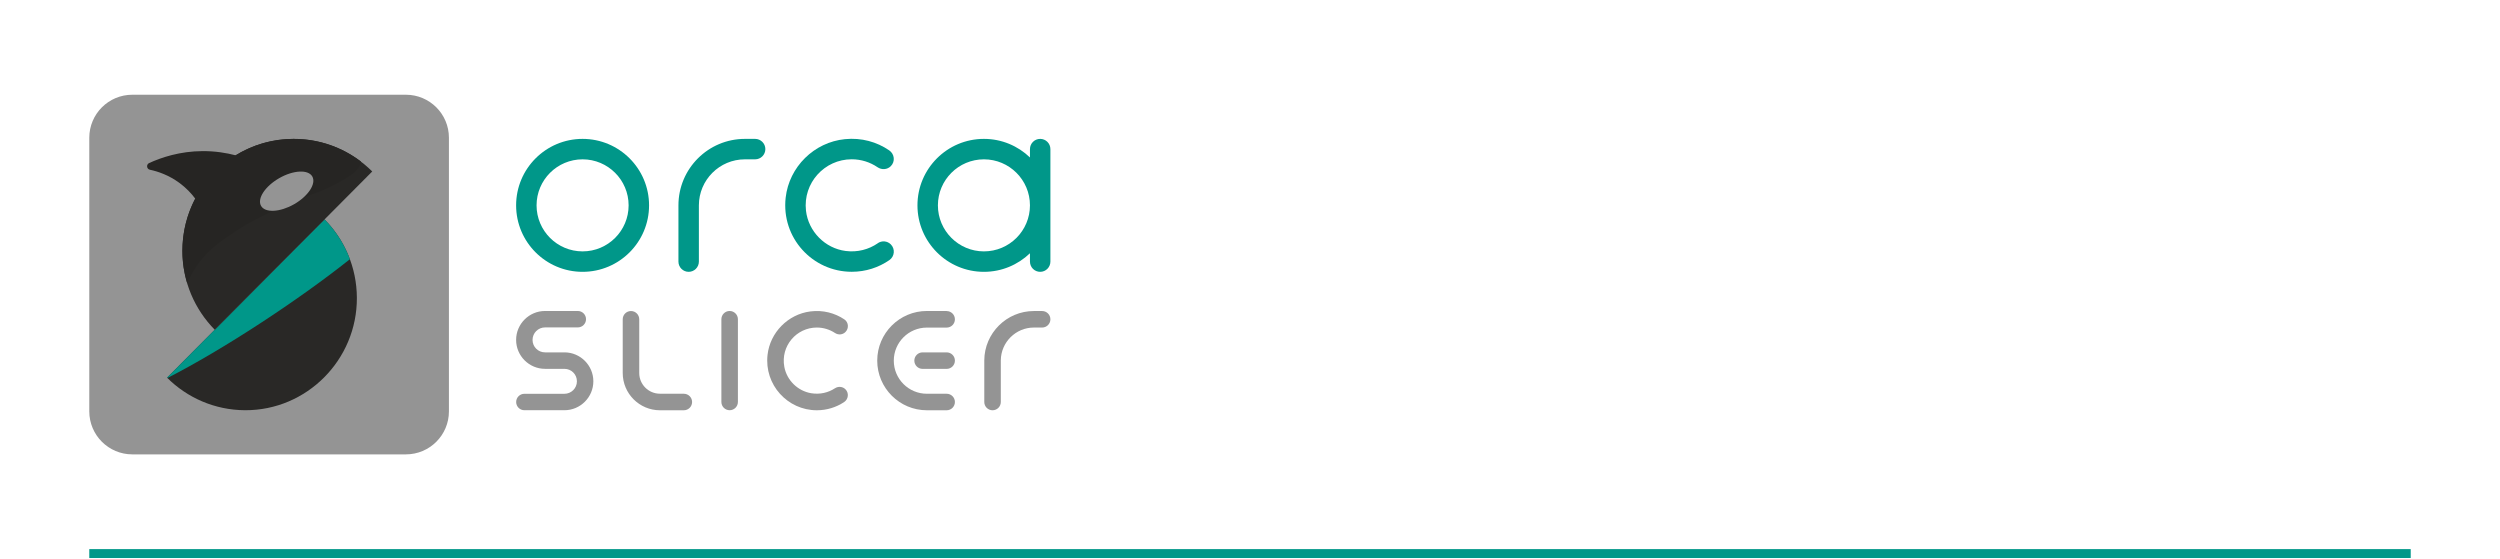
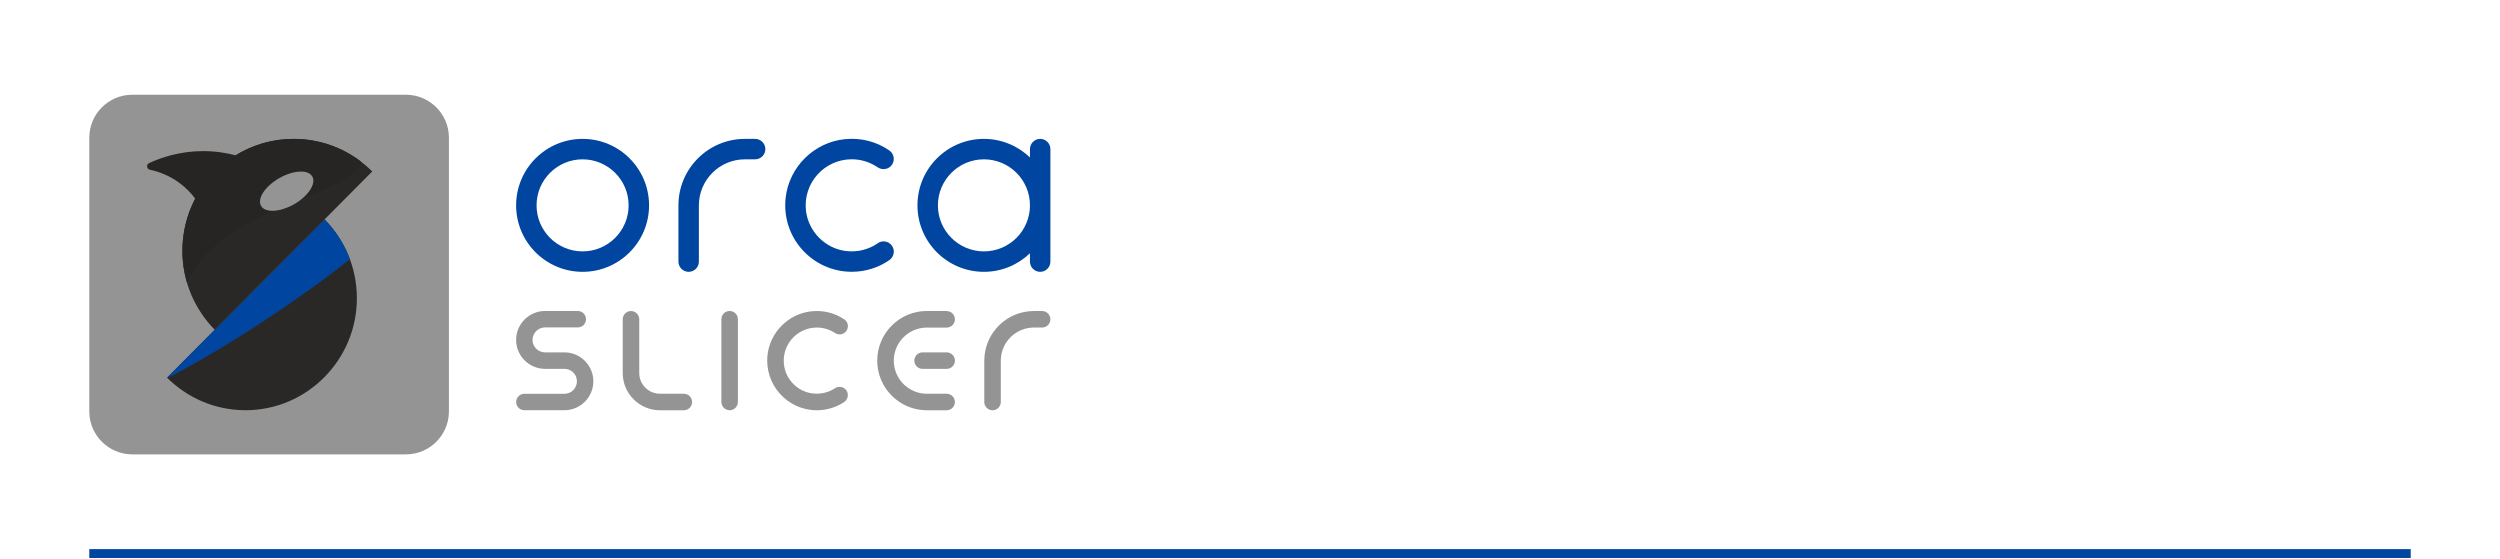
<svg xmlns="http://www.w3.org/2000/svg" id="a" width="560" height="125" viewBox="0 0 560 125">
-   <rect id="b" x="20" y="123" width="520" height="2" style="fill:#009789;" />
+   <rect id="b" x="20" y="123" width="520" height="2" style="fill:#0046a1;" />
  <g id="c">
    <rect id="d" x="20" y="21.22" width="80.56" height="80.56" rx="9.64" ry="9.64" style="fill:#949494;" />
  </g>
  <g id="e">
    <path id="f" d="M37.42,84.6c4.49,4.48,10.66,7.26,17.48,7.29,13.8.06,25.1-11.3,25.04-25.18-.03-6.86-2.79-13.06-7.25-17.57l-35.27,35.46Z" style="fill:#292826;" />
  </g>
  <g id="g">
-     <path id="h" d="M72.69,49.14l-35.27,35.46s.05.05.08.07c12.36-6.3,29.28-17.38,40.88-26.61-1.25-3.38-3.21-6.42-5.69-8.93" style="fill:#009789;" />
+     <path id="h" d="M72.69,49.14l-35.27,35.46s.05.05.08.07c12.36-6.3,29.28-17.38,40.88-26.61-1.25-3.38-3.21-6.42-5.69-8.93" style="fill:#0046a1;" />
  </g>
  <g id="i">
    <path id="j" d="M65.8,31.11c-13.77,0-24.94,11.23-24.94,25.08,0,6.9,2.77,13.14,7.25,17.68l35.27-35.46c-4.51-4.5-10.72-7.29-17.58-7.29" style="fill:#292826;" />
  </g>
  <g id="k">
    <path id="l" d="M65.8,31.11c-4.77,0-9.23,1.35-13.02,3.68-2.03-.53-4.55-.96-7.44-.94-5.04.03-9.14,1.4-11.93,2.67-.69.32-.58,1.34.16,1.5,1.83.39,4.25,1.2,6.64,2.97,1.51,1.11,2.66,2.35,3.52,3.5-1.83,3.49-2.87,7.47-2.87,11.69,0,2.52.37,4.95,1.06,7.25,1.05-2.34,2.16-3.9,2.52-4.39,2.29-3.15,4.71-4.79,8.29-7.2,2.64-1.78,6.3-3.87,16.82-8.2,0,0,3.29-.93,7.7-3.55,1.76-1.05,3.1-2.03,3.52-3.58.03-.11.06-.22.08-.32-4.18-3.19-9.4-5.08-15.05-5.08" style="fill:#262523;" />
  </g>
  <g id="m">
    <path id="n" d="M69.96,39.54c.91,1.62-.92,4.4-4.09,6.21-3.17,1.81-6.49,1.97-7.4.36-.91-1.62.92-4.4,4.09-6.21,3.17-1.81,6.49-1.97,7.4-.36" style="fill:#949494;" />
  </g>
  <path d="M163.44,69.66c-1.02,0-1.85.83-1.85,1.85v18.53c0,1.02.83,1.85,1.85,1.85s1.85-.83,1.85-1.85v-18.53c0-1.02-.83-1.85-1.85-1.85Z" style="fill:#949494;" />
  <path d="M212.05,69.66h-4.43c-6.13,0-11.12,4.99-11.12,11.12s4.99,11.12,11.12,11.12h4.43c1.02,0,1.85-.83,1.85-1.85s-.83-1.85-1.85-1.85h-4.43c-4.09,0-7.41-3.32-7.41-7.41s3.32-7.41,7.41-7.41h4.43c1.02,0,1.85-.83,1.85-1.85s-.83-1.85-1.85-1.85Z" style="fill:#949494;" />
  <path d="M212.05,78.93h-5.39c-1.02,0-1.85.83-1.85,1.85s.83,1.85,1.85,1.85h5.39c1.02,0,1.85-.83,1.85-1.85s-.83-1.85-1.85-1.85Z" style="fill:#949494;" />
  <path d="M126.43,91.89h-8.97c-1.02,0-1.84-.83-1.84-1.84s.82-1.84,1.84-1.84h8.97c1.54,0,2.8-1.25,2.8-2.8s-1.25-2.79-2.8-2.79h-4.34c-3.57,0-6.48-2.91-6.48-6.48s2.91-6.48,6.48-6.48h7.34c1.02,0,1.84.83,1.84,1.84s-.82,1.84-1.84,1.84h-7.34c-1.54,0-2.8,1.25-2.8,2.8s1.25,2.79,2.8,2.79h4.34c3.57,0,6.48,2.91,6.48,6.48s-2.91,6.48-6.48,6.48Z" style="fill:#949494;" />
  <path d="M187.05,86.96c-1.5.99-3.37,1.45-5.36,1.12-3.01-.51-5.44-2.9-6-5.89-.87-4.7,2.73-8.82,7.28-8.82,1.5,0,2.9.45,4.07,1.22.74.49,1.72.41,2.34-.22h0c.82-.82.71-2.19-.25-2.83-2.13-1.43-4.79-2.14-7.61-1.78-5.01.64-9.03,4.72-9.59,9.73-.76,6.7,4.49,12.41,11.04,12.41,2.25,0,4.34-.67,6.09-1.82.99-.65,1.16-2.04.32-2.88h0c-.63-.63-1.6-.71-2.34-.23Z" style="fill:#949494;" />
  <path d="M153.17,88.19h-5.35c-2.55,0-4.63-2.08-4.63-4.63v-12.04c0-1.02-.83-1.85-1.85-1.85s-1.85.83-1.85,1.85v12.04c0,4.6,3.74,8.34,8.34,8.34h5.35c1.02,0,1.85-.83,1.85-1.85s-.83-1.85-1.85-1.85Z" style="fill:#949494;" />
  <path d="M233.44,73.37h-1.85c-4.06,0-7.37,3.29-7.41,7.35v9.33c0,1.02-.83,1.85-1.85,1.85s-1.85-.83-1.85-1.85v-9.33c.04-6.1,5.01-11.05,11.11-11.05h1.85c1.02,0,1.85.83,1.85,1.85s-.83,1.85-1.85,1.85Z" style="fill:#949494;" />
-   <path d="M130.5,35.69c5.68,0,10.31,4.62,10.31,10.31s-4.62,10.31-10.31,10.31-10.31-4.62-10.31-10.31,4.62-10.31,10.31-10.31M130.5,31.11c-8.22,0-14.89,6.67-14.89,14.89s6.67,14.89,14.89,14.89,14.89-6.67,14.89-14.89-6.67-14.89-14.89-14.89h0Z" style="fill:#009789;" />
-   <path d="M233,31.11c-1.27,0-2.29,1.03-2.29,2.29v1.87c-2.68-2.57-6.3-4.16-10.31-4.16-8.22,0-14.89,6.67-14.89,14.89s6.67,14.89,14.89,14.89c4,0,7.63-1.59,10.31-4.16v1.87c0,1.27,1.03,2.29,2.29,2.29s2.29-1.03,2.29-2.29v-25.2c0-1.27-1.03-2.29-2.29-2.29ZM220.4,56.31c-5.68,0-10.31-4.62-10.31-10.31s4.62-10.31,10.31-10.31,10.31,4.62,10.31,10.31-4.62,10.31-10.31,10.31Z" style="fill:#009789;" />
-   <path d="M169.15,31.11h-2.29c-8.22,0-14.89,6.67-14.89,14.89v12.6c0,1.27,1.03,2.29,2.29,2.29s2.29-1.03,2.29-2.29v-12.6c0-5.68,4.62-10.31,10.31-10.31h0s2.29,0,2.29,0c1.27,0,2.29-1.03,2.29-2.29s-1.03-2.29-2.29-2.29Z" style="fill:#009789;" />
-   <path d="M196.61,54.5c-2,1.37-4.5,2.06-7.17,1.72-4.64-.59-8.37-4.38-8.9-9.03-.7-6.22,4.16-11.51,10.24-11.51,2.15,0,4.14.66,5.79,1.78.93.63,2.17.56,2.97-.24h0c1.03-1.03.84-2.72-.36-3.54-2.77-1.9-6.22-2.88-9.91-2.51-6.9.68-12.51,6.21-13.28,13.1-1.01,8.99,6.01,16.61,14.8,16.61,3.13,0,6.03-.96,8.42-2.61,1.19-.82,1.35-2.51.33-3.53h0c-.79-.79-2.01-.89-2.93-.26Z" style="fill:#009789;" />
+   <path d="M130.5,35.69c5.68,0,10.31,4.62,10.31,10.31s-4.62,10.31-10.31,10.31-10.31-4.62-10.31-10.31,4.62-10.31,10.31-10.31M130.5,31.11c-8.22,0-14.89,6.67-14.89,14.89s6.67,14.89,14.89,14.89,14.89-6.67,14.89-14.89-6.67-14.89-14.89-14.89h0Z" style="fill:#0046a1;" />
+   <path d="M233,31.11c-1.27,0-2.29,1.03-2.29,2.29v1.87c-2.68-2.57-6.3-4.16-10.31-4.16-8.22,0-14.89,6.67-14.89,14.89s6.67,14.89,14.89,14.89c4,0,7.63-1.59,10.31-4.16v1.87c0,1.27,1.03,2.29,2.29,2.29s2.29-1.03,2.29-2.29v-25.2c0-1.27-1.03-2.29-2.29-2.29ZM220.4,56.31c-5.68,0-10.31-4.62-10.31-10.31s4.62-10.31,10.31-10.31,10.31,4.62,10.31,10.31-4.62,10.31-10.31,10.31Z" style="fill:#0046a1;" />
+   <path d="M169.15,31.11h-2.29c-8.22,0-14.89,6.67-14.89,14.89v12.6c0,1.27,1.03,2.29,2.29,2.29s2.29-1.03,2.29-2.29v-12.6c0-5.68,4.62-10.31,10.31-10.31h0s2.29,0,2.29,0c1.27,0,2.29-1.03,2.29-2.29s-1.03-2.29-2.29-2.29Z" style="fill:#0046a1;" />
+   <path d="M196.61,54.5c-2,1.37-4.5,2.06-7.17,1.72-4.64-.59-8.37-4.38-8.9-9.03-.7-6.22,4.16-11.51,10.24-11.51,2.15,0,4.14.66,5.79,1.78.93.63,2.17.56,2.97-.24h0c1.03-1.03.84-2.72-.36-3.54-2.77-1.9-6.22-2.88-9.91-2.51-6.9.68-12.51,6.21-13.28,13.1-1.01,8.99,6.01,16.61,14.8,16.61,3.13,0,6.03-.96,8.42-2.61,1.19-.82,1.35-2.51.33-3.53h0c-.79-.79-2.01-.89-2.93-.26Z" style="fill:#0046a1;" />
</svg>
